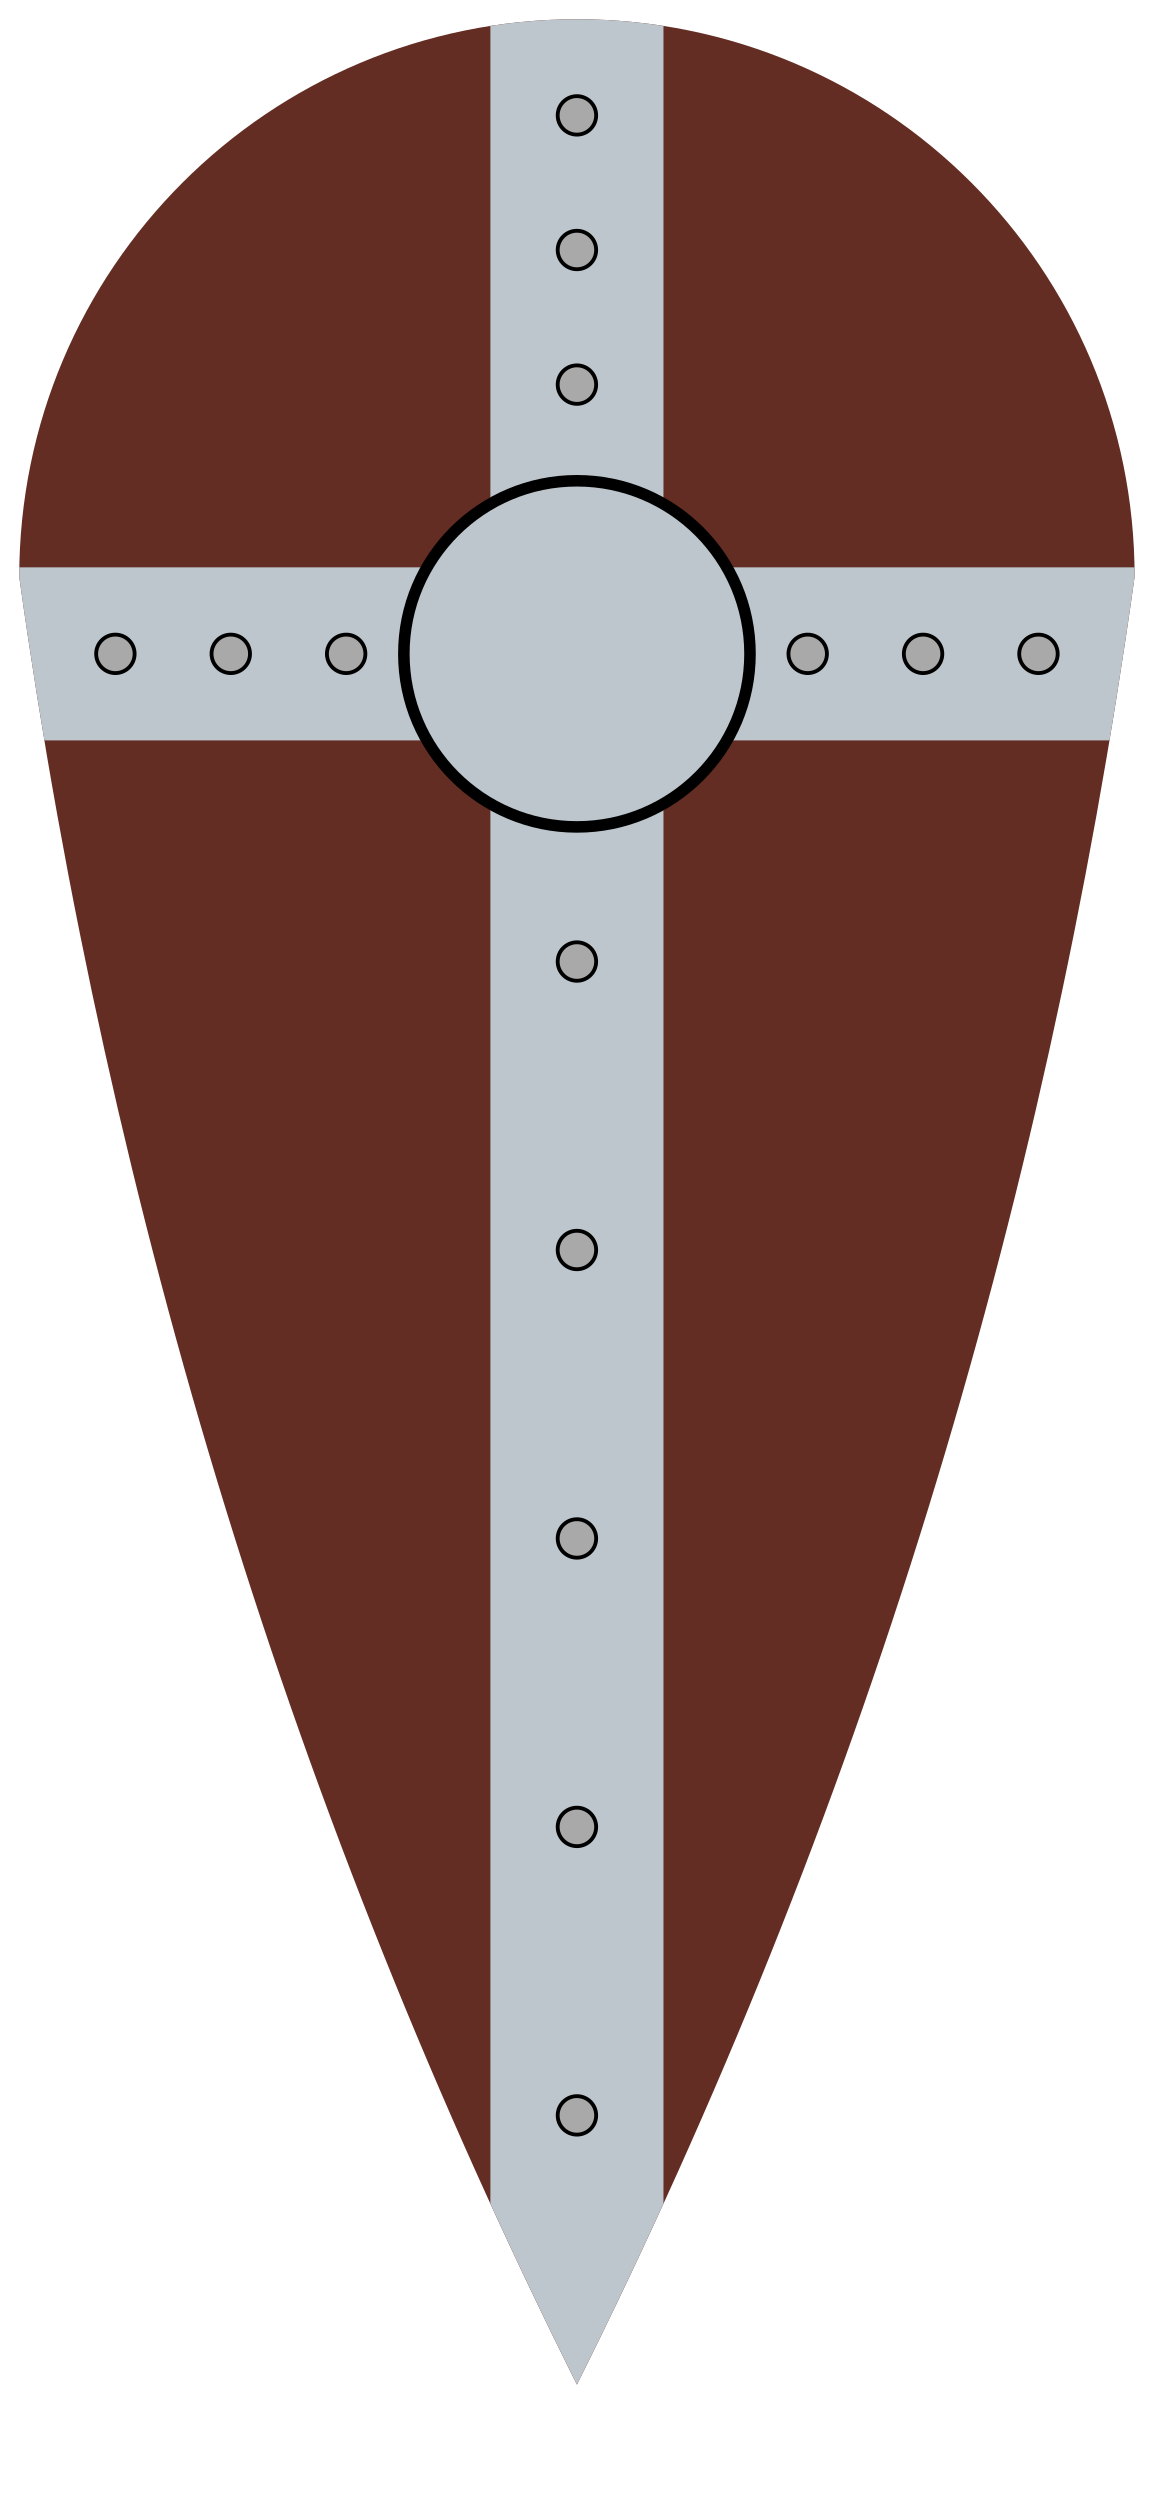
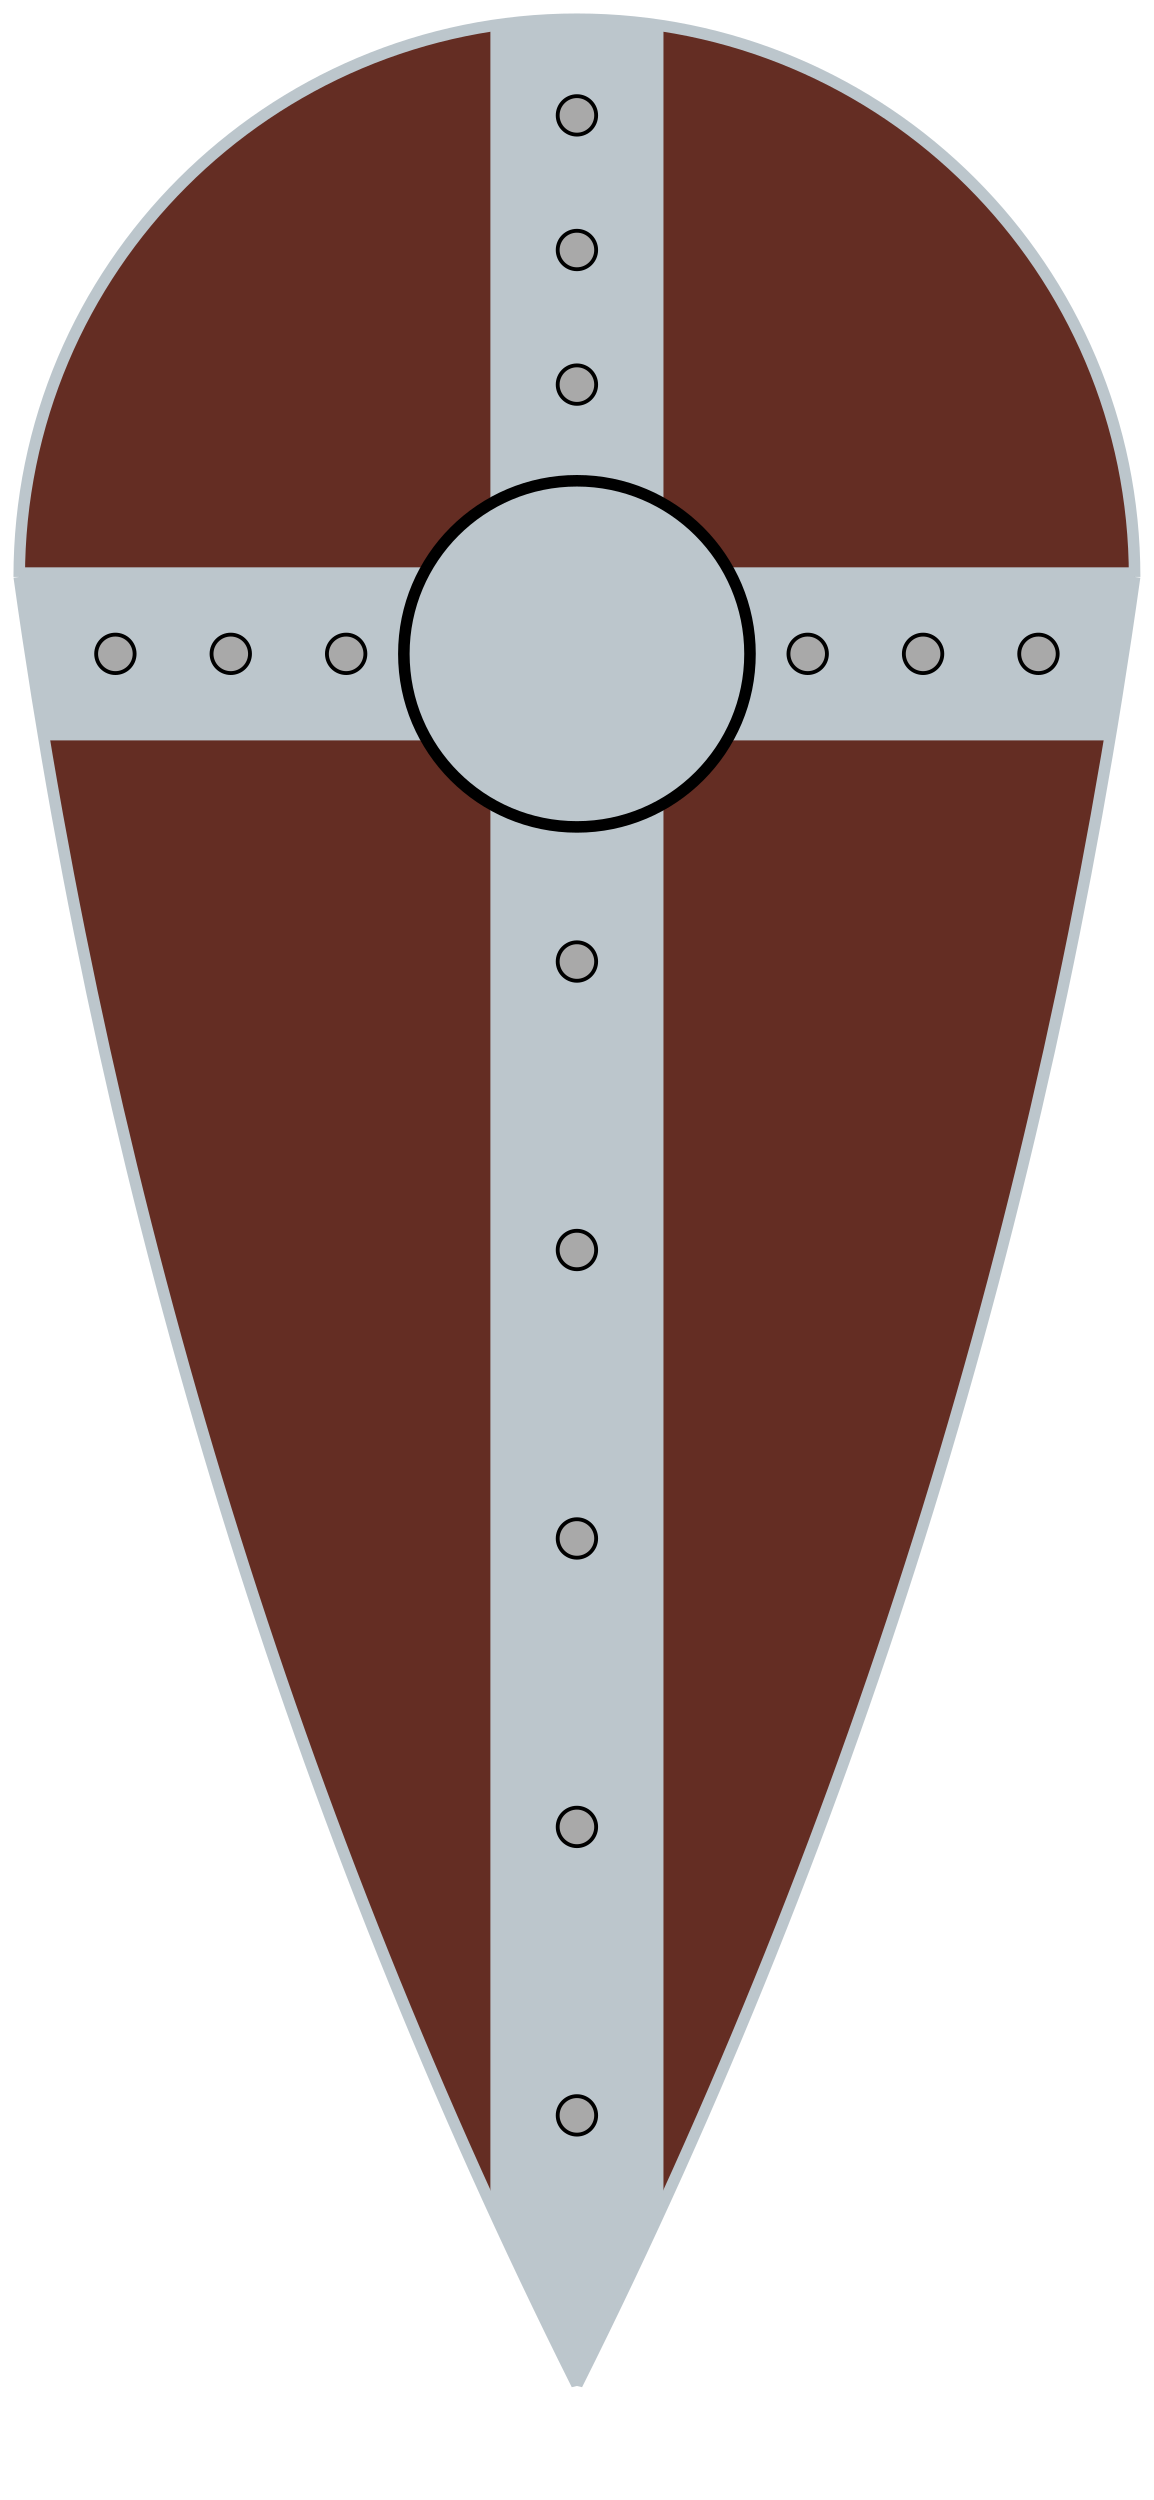
<svg xmlns="http://www.w3.org/2000/svg" xmlns:xlink="http://www.w3.org/1999/xlink" width="300" height="650">
  <defs>
    <path id="top" d="M 5,150 A 40,40 0 0 1 295,150" />
    <path id="bottom_left" d="M 5,150 Q 40, 400 150,620 L 150,150" />
    <path id="bottom_right" d="M 295,150 Q 260, 400 150,620 L 150,150" />
    <clipPath id="shieldclip">
      <use xlink:href="#top" />
      <use xlink:href="#bottom_left" />
      <use xlink:href="#bottom_right" />
    </clipPath>
  </defs>
-   <g id="shield" fill="rgb(100,45,35)">
+   <g id="shield" fill="rgb(100,45,35)" stroke="#BCC6CC" stroke-width="3">
    <use xlink:href="#top" />
    <use xlink:href="#bottom_left" />
    <use xlink:href="#bottom_right" />
  </g>
  <defs>
    <line id="vertical" x1="150" y1="0" x2="150" y2="620" stroke="#BCC6CC" stroke-width="45" stroke-linecap="round" />
    <line id="horizontal" x1="5" y1="170" x2="300" y2="170" stroke="#BCC6CC " stroke-width="45" stroke-linecap="round" />
  </defs>
  <use xlink:href="#vertical" clip-path="url(#shieldclip)" />
  <use xlink:href="#horizontal" clip-path="url(#shieldclip)" />
  <circle id="centerpiece" cx="150" cy="170" r="45" fill="#BCC6CC" stroke="black" stroke-width="3" />
  <defs id="bolts">
    <circle id="bolt" r="5" fill="darkgrey" stroke="black" />
  </defs>
  <use x="150" y="30" xlink:href="#bolt" fill="black" />
  <use x="150" y="65" xlink:href="#bolt" fill="black" />
  <use x="150" y="100" xlink:href="#bolt" fill="black" />
  <use x="30" y="170" xlink:href="#bolt" fill="black" />
  <use x="60" y="170" xlink:href="#bolt" fill="black" />
  <use x="90" y="170" xlink:href="#bolt" fill="black" />
  <use x="210" y="170" xlink:href="#bolt" fill="black" />
  <use x="240" y="170" xlink:href="#bolt" fill="black" />
  <use x="270" y="170" xlink:href="#bolt" fill="black" />
  <use x="150" y="250" xlink:href="#bolt" fill="black" />
  <use x="150" y="325" xlink:href="#bolt" fill="black" />
  <use x="150" y="400" xlink:href="#bolt" fill="black" />
  <use x="150" y="475" xlink:href="#bolt" fill="black" />
  <use x="150" y="550" xlink:href="#bolt" fill="black" />
</svg>
